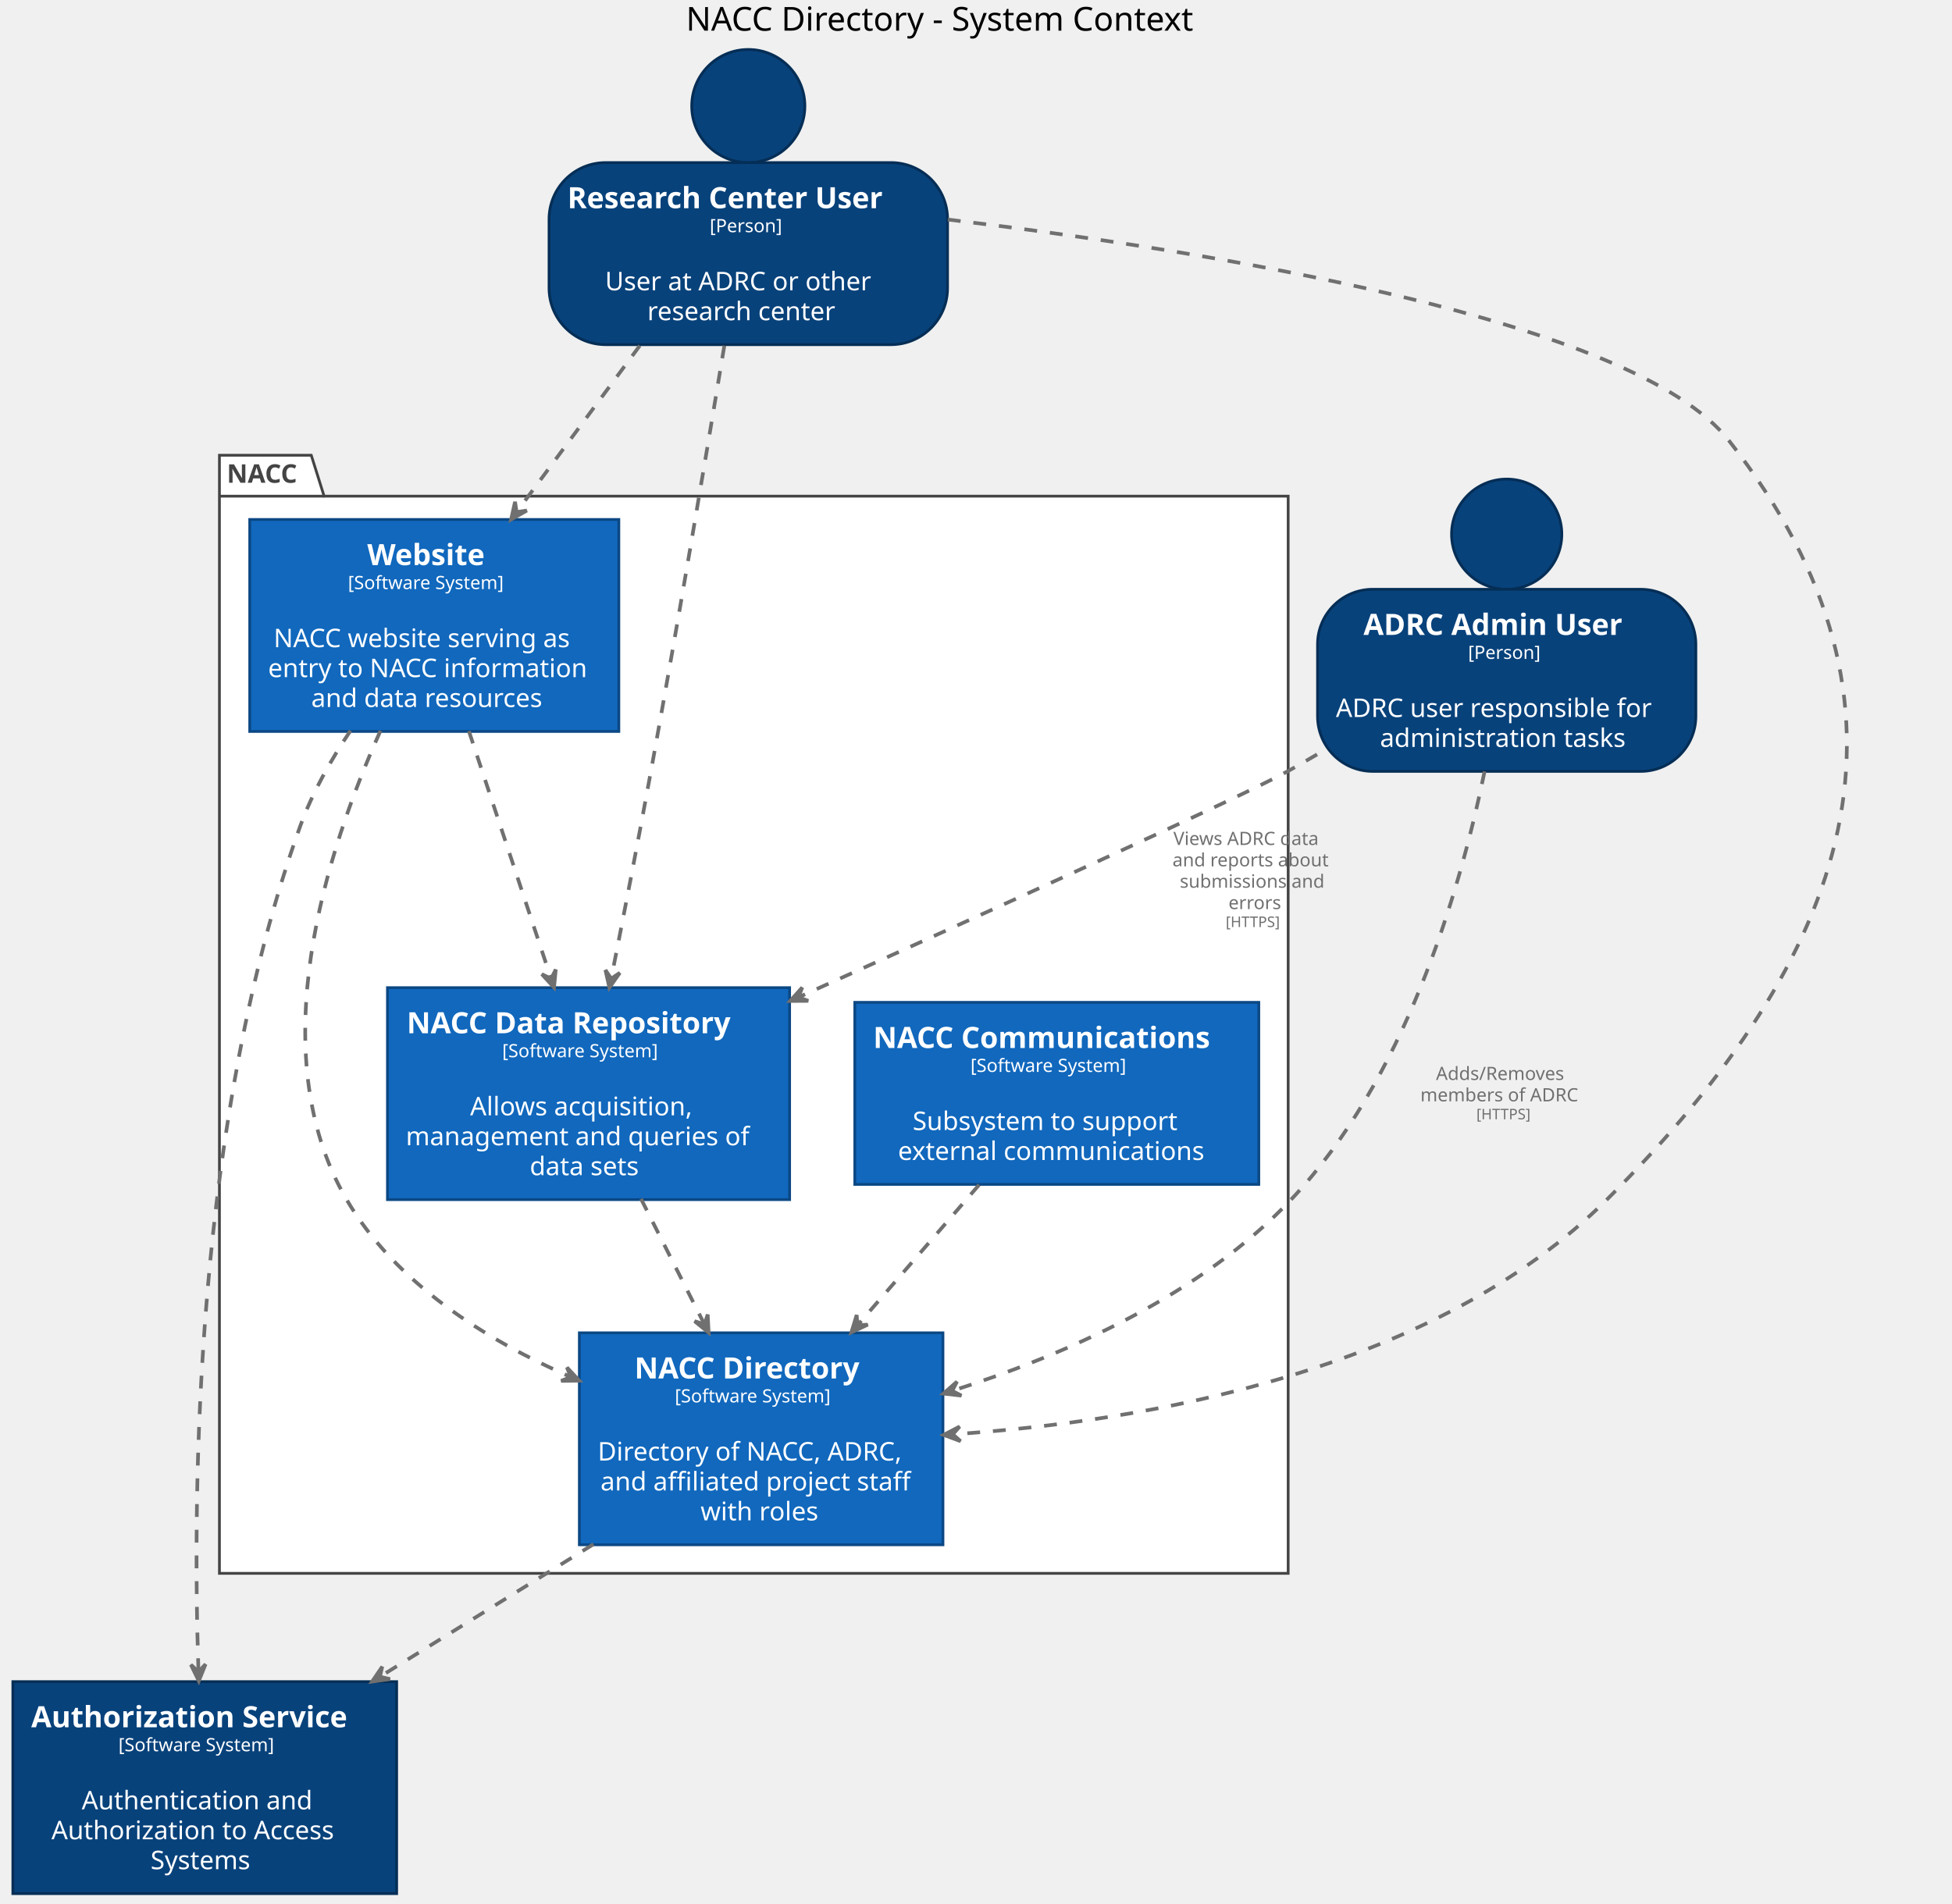
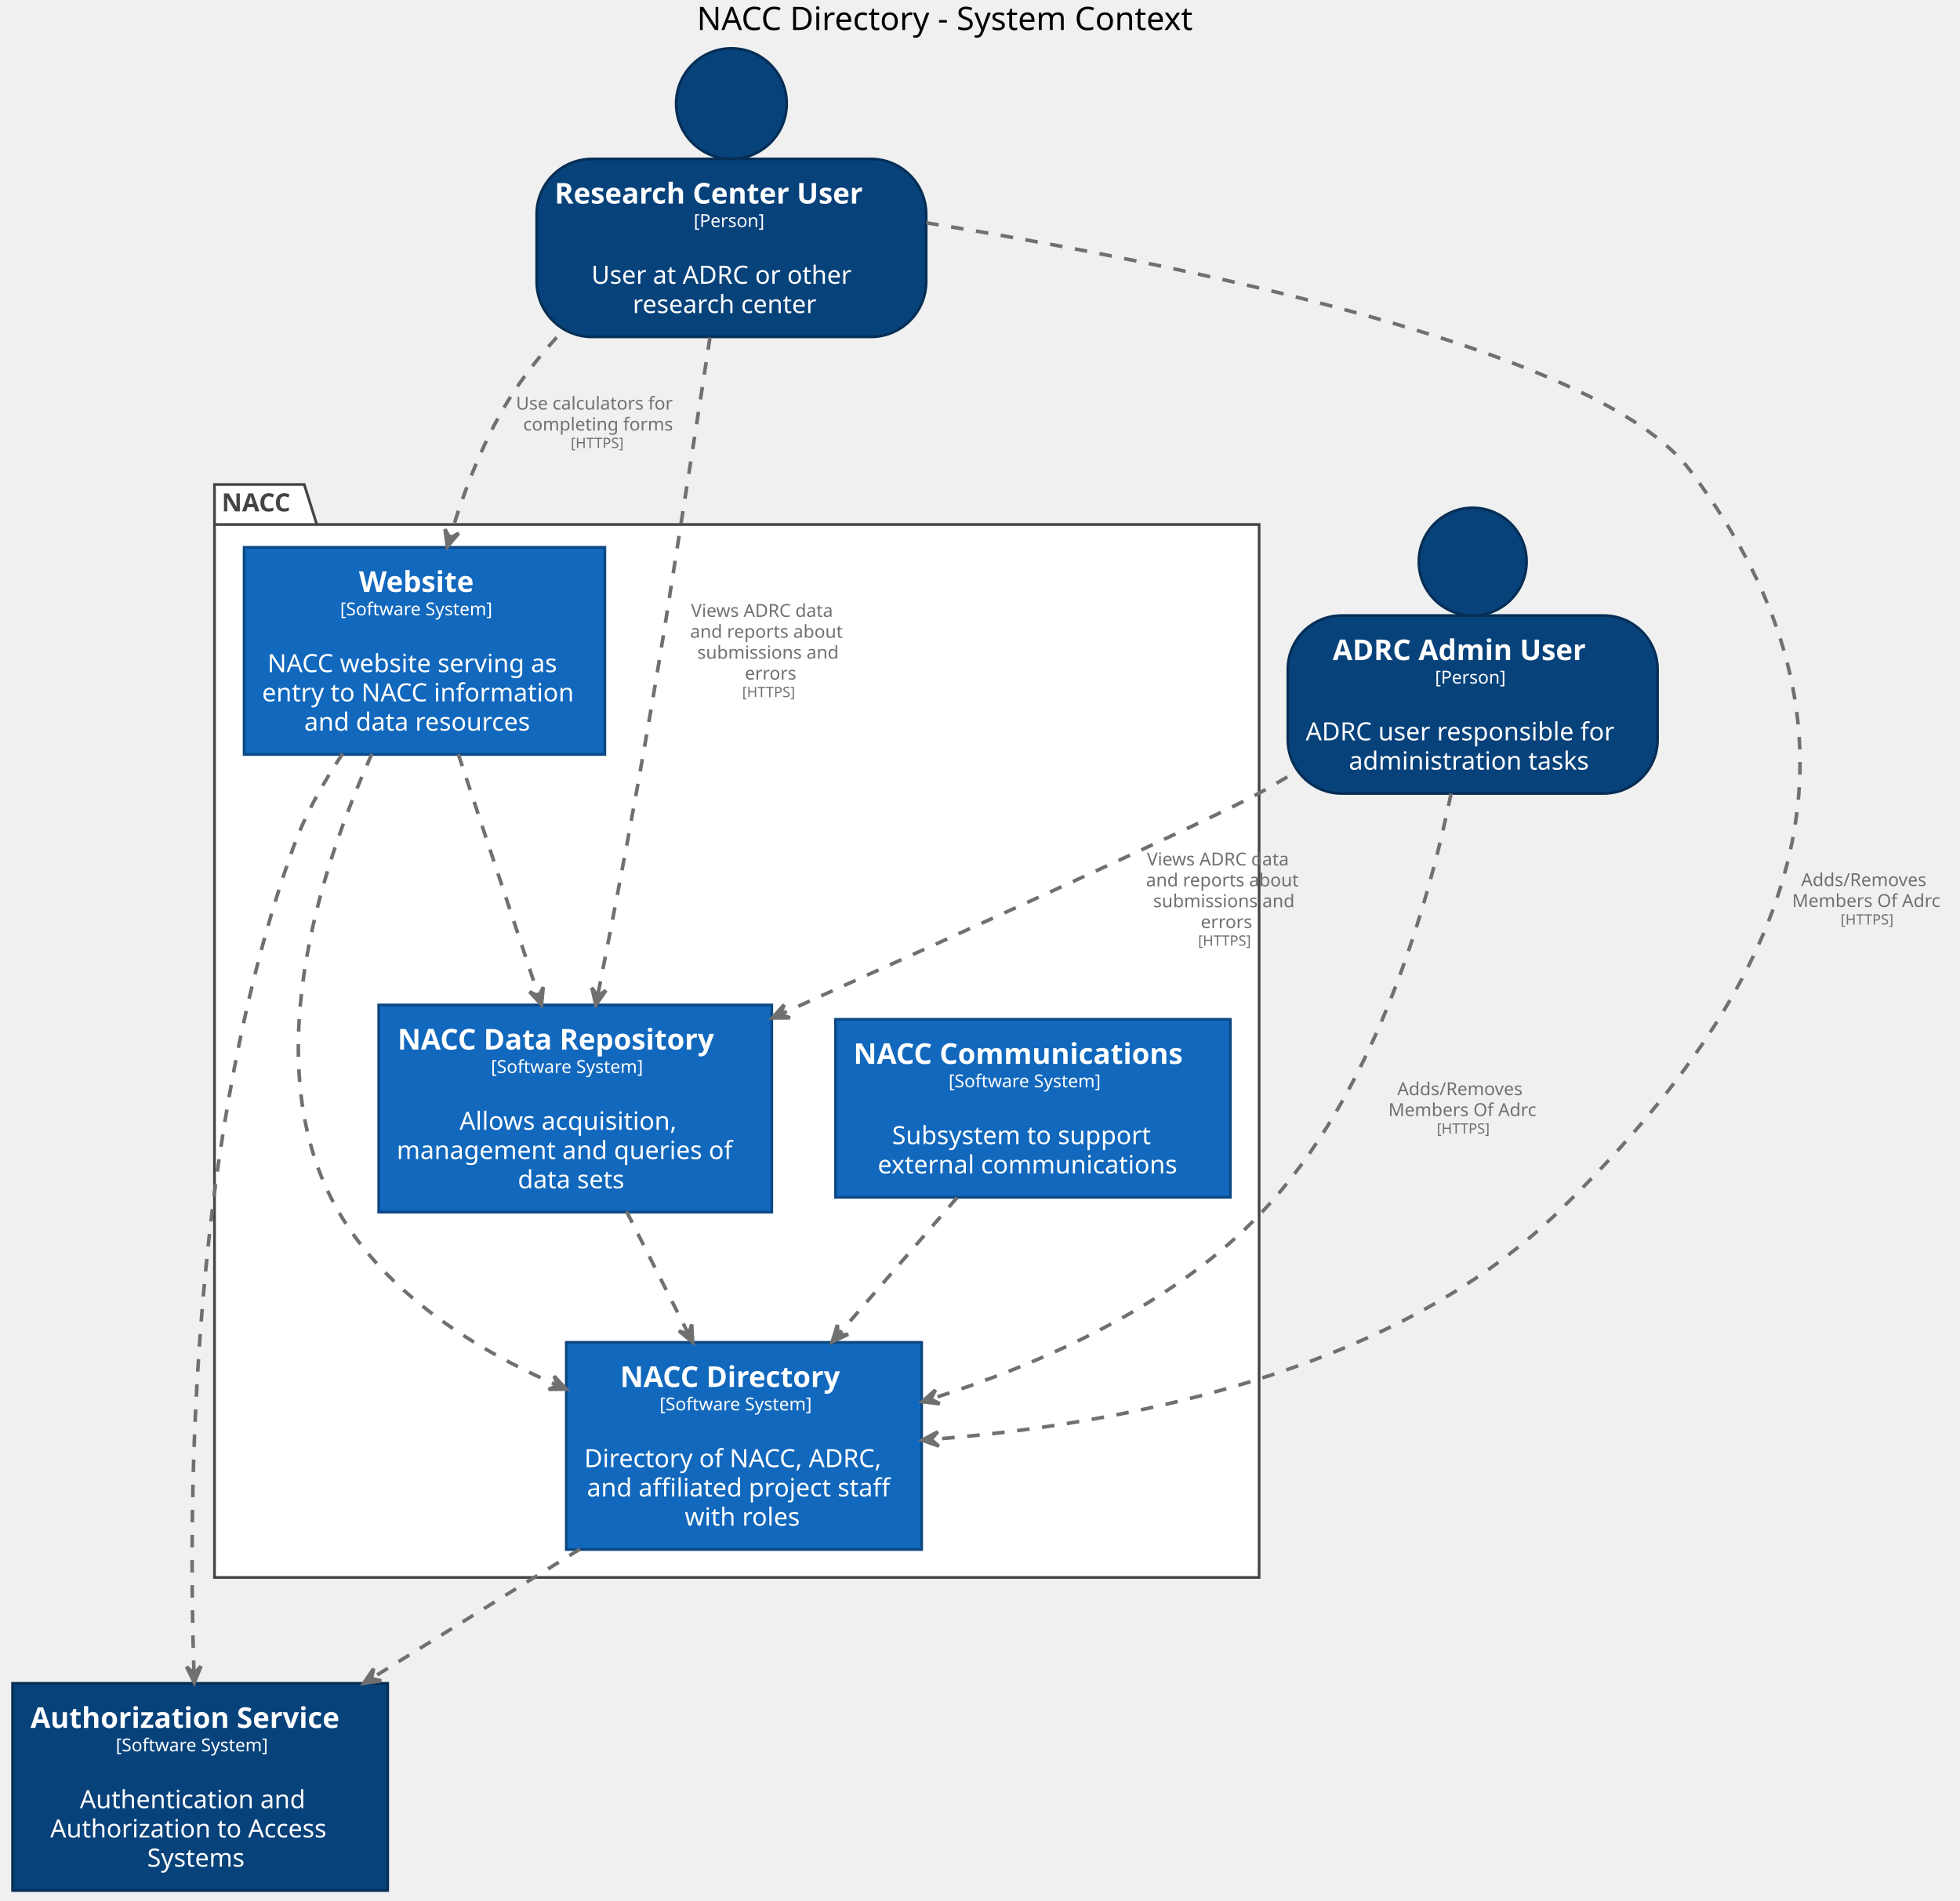
- <svg xmlns="http://www.w3.org/2000/svg" contentScriptType="application/ecmascript" contentStyleType="text/css" height="1037px" preserveAspectRatio="none" style="width:1063px;height:1037px;background:#FFFFFF;" version="1.1" viewBox="0 0 1063 1037" width="1063px" zoomAndPan="magnify">
+ <svg xmlns="http://www.w3.org/2000/svg" contentScriptType="application/ecmascript" contentStyleType="text/css" height="1059px" preserveAspectRatio="none" style="width:1092px;height:1059px;background:#FFFFFF;" version="1.1" viewBox="0 0 1092 1059" width="1092px" zoomAndPan="magnify">
  <defs />
  <g>
-     <text fill="#000000" font-family="sans-serif" font-size="18" lengthAdjust="spacing" textLength="303" x="373.575" y="16.708">NACC Directory - System Context</text>
-     <polygon fill="#FFFFFF" points="119.5,247.953,169.5,247.953,176.5,270.25,701.5,270.25,701.5,856.953,119.5,856.953,119.5,247.953" style="stroke:#444444;stroke-width:1.5;" />
-     <line style="stroke:#444444;stroke-width:1.5;" x1="119.5" x2="176.5" y1="270.25" y2="270.25" />
-     <text fill="#444444" font-family="sans-serif" font-size="14" font-weight="bold" lengthAdjust="spacing" textLength="44" x="123.5" y="262.948">NACC</text>
-     <rect fill="#1168BD" height="115.453" style="stroke:#0B4884;stroke-width:1.5;" width="198" x="315.5" y="725.953" />
-     <text fill="#FFFFFF" font-family="sans-serif" font-size="16" font-weight="bold" lengthAdjust="spacing" textLength="138" x="345.5" y="750.805">NACC Directory</text>
-     <text fill="#FFFFFF" font-family="sans-serif" font-size="10" lengthAdjust="spacing" textLength="94" x="367.5" y="763.86">[Software System]</text>
-     <text fill="#FFFFFF" font-family="sans-serif" font-size="14" lengthAdjust="spacing" textLength="0" x="416.5" y="779.214" />
-     <text fill="#FFFFFF" font-family="sans-serif" font-size="14" lengthAdjust="spacing" textLength="174" x="325.5" y="795.511">Directory of NACC, ADRC,</text>
-     <text fill="#FFFFFF" font-family="sans-serif" font-size="14" lengthAdjust="spacing" textLength="171" x="327" y="811.808">and affiliated project staff</text>
-     <text fill="#FFFFFF" font-family="sans-serif" font-size="14" lengthAdjust="spacing" textLength="66" x="381.5" y="828.105">with roles</text>
-     <rect fill="#1168BD" height="115.453" style="stroke:#0B4884;stroke-width:1.5;" width="219" x="211" y="537.953" />
-     <text fill="#FFFFFF" font-family="sans-serif" font-size="16" font-weight="bold" lengthAdjust="spacing" textLength="198" x="221.5" y="562.805">NACC Data Repository</text>
-     <text fill="#FFFFFF" font-family="sans-serif" font-size="10" lengthAdjust="spacing" textLength="94" x="273.5" y="575.86">[Software System]</text>
-     <text fill="#FFFFFF" font-family="sans-serif" font-size="14" lengthAdjust="spacing" textLength="0" x="322.5" y="591.214" />
-     <text fill="#FFFFFF" font-family="sans-serif" font-size="14" lengthAdjust="spacing" textLength="125" x="256" y="607.511">Allows acquisition,</text>
-     <text fill="#FFFFFF" font-family="sans-serif" font-size="14" lengthAdjust="spacing" textLength="195" x="221" y="623.808">management and queries of</text>
-     <text fill="#FFFFFF" font-family="sans-serif" font-size="14" lengthAdjust="spacing" textLength="64" x="288.5" y="640.105">data sets</text>
-     <rect fill="#1168BD" height="99.156" style="stroke:#0B4884;stroke-width:1.5;" width="220" x="465.5" y="545.953" />
-     <text fill="#FFFFFF" font-family="sans-serif" font-size="16" font-weight="bold" lengthAdjust="spacing" textLength="200" x="475.5" y="570.805">NACC Communications</text>
-     <text fill="#FFFFFF" font-family="sans-serif" font-size="10" lengthAdjust="spacing" textLength="94" x="528.5" y="583.86">[Software System]</text>
-     <text fill="#FFFFFF" font-family="sans-serif" font-size="14" lengthAdjust="spacing" textLength="0" x="577.5" y="599.214" />
-     <text fill="#FFFFFF" font-family="sans-serif" font-size="14" lengthAdjust="spacing" textLength="153" x="497" y="615.511">Subsystem to support</text>
-     <text fill="#FFFFFF" font-family="sans-serif" font-size="14" lengthAdjust="spacing" textLength="173" x="489" y="631.808">external communications</text>
-     <rect fill="#1168BD" height="115.453" style="stroke:#0B4884;stroke-width:1.5;" width="201" x="136" y="282.953" />
-     <text fill="#FFFFFF" font-family="sans-serif" font-size="16" font-weight="bold" lengthAdjust="spacing" textLength="73" x="200" y="307.805">Website</text>
-     <text fill="#FFFFFF" font-family="sans-serif" font-size="10" lengthAdjust="spacing" textLength="94" x="189.5" y="320.86">[Software System]</text>
-     <text fill="#FFFFFF" font-family="sans-serif" font-size="14" lengthAdjust="spacing" textLength="0" x="238.5" y="336.214" />
-     <text fill="#FFFFFF" font-family="sans-serif" font-size="14" lengthAdjust="spacing" textLength="171" x="149" y="352.511">NACC website serving as</text>
-     <text fill="#FFFFFF" font-family="sans-serif" font-size="14" lengthAdjust="spacing" textLength="177" x="146" y="368.808">entry to NACC information</text>
-     <text fill="#FFFFFF" font-family="sans-serif" font-size="14" lengthAdjust="spacing" textLength="134" x="169.5" y="385.104">and data resources</text>
-     <rect fill="#08427B" height="115.453" style="stroke:#052E56;stroke-width:1.5;" width="209" x="7" y="915.953" />
-     <text fill="#FFFFFF" font-family="sans-serif" font-size="16" font-weight="bold" lengthAdjust="spacing" textLength="189" x="17" y="940.805">Authorization Service</text>
-     <text fill="#FFFFFF" font-family="sans-serif" font-size="10" lengthAdjust="spacing" textLength="94" x="64.5" y="953.86">[Software System]</text>
-     <text fill="#FFFFFF" font-family="sans-serif" font-size="14" lengthAdjust="spacing" textLength="0" x="113.5" y="969.214" />
-     <text fill="#FFFFFF" font-family="sans-serif" font-size="14" lengthAdjust="spacing" textLength="130" x="44.5" y="985.511">Authentication and</text>
-     <text fill="#FFFFFF" font-family="sans-serif" font-size="14" lengthAdjust="spacing" textLength="163" x="28" y="1001.808">Authorization to Access</text>
-     <text fill="#FFFFFF" font-family="sans-serif" font-size="14" lengthAdjust="spacing" textLength="59" x="82" y="1018.105">Systems</text>
+     <text fill="#000000" font-family="sans-serif" font-size="18" lengthAdjust="spacing" textLength="303" x="388.25" y="16.708">NACC Directory - System Context</text>
+     <polygon fill="#FFFFFF" points="119.5,269.953,169.5,269.953,176.5,292.25,701.5,292.25,701.5,878.953,119.5,878.953,119.5,269.953" style="stroke:#444444;stroke-width:1.5;" />
+     <line style="stroke:#444444;stroke-width:1.5;" x1="119.5" x2="176.5" y1="292.25" y2="292.25" />
+     <text fill="#444444" font-family="sans-serif" font-size="14" font-weight="bold" lengthAdjust="spacing" textLength="44" x="123.5" y="284.948">NACC</text>
+     <rect fill="#1168BD" height="115.453" style="stroke:#0B4884;stroke-width:1.5;" width="198" x="315.5" y="747.953" />
+     <text fill="#FFFFFF" font-family="sans-serif" font-size="16" font-weight="bold" lengthAdjust="spacing" textLength="138" x="345.5" y="772.805">NACC Directory</text>
+     <text fill="#FFFFFF" font-family="sans-serif" font-size="10" lengthAdjust="spacing" textLength="94" x="367.5" y="785.86">[Software System]</text>
+     <text fill="#FFFFFF" font-family="sans-serif" font-size="14" lengthAdjust="spacing" textLength="0" x="416.5" y="801.214" />
+     <text fill="#FFFFFF" font-family="sans-serif" font-size="14" lengthAdjust="spacing" textLength="174" x="325.5" y="817.511">Directory of NACC, ADRC,</text>
+     <text fill="#FFFFFF" font-family="sans-serif" font-size="14" lengthAdjust="spacing" textLength="171" x="327" y="833.808">and affiliated project staff</text>
+     <text fill="#FFFFFF" font-family="sans-serif" font-size="14" lengthAdjust="spacing" textLength="66" x="381.5" y="850.105">with roles</text>
+     <rect fill="#1168BD" height="115.453" style="stroke:#0B4884;stroke-width:1.5;" width="219" x="211" y="559.953" />
+     <text fill="#FFFFFF" font-family="sans-serif" font-size="16" font-weight="bold" lengthAdjust="spacing" textLength="198" x="221.5" y="584.805">NACC Data Repository</text>
+     <text fill="#FFFFFF" font-family="sans-serif" font-size="10" lengthAdjust="spacing" textLength="94" x="273.5" y="597.86">[Software System]</text>
+     <text fill="#FFFFFF" font-family="sans-serif" font-size="14" lengthAdjust="spacing" textLength="0" x="322.5" y="613.214" />
+     <text fill="#FFFFFF" font-family="sans-serif" font-size="14" lengthAdjust="spacing" textLength="125" x="256" y="629.511">Allows acquisition,</text>
+     <text fill="#FFFFFF" font-family="sans-serif" font-size="14" lengthAdjust="spacing" textLength="195" x="221" y="645.808">management and queries of</text>
+     <text fill="#FFFFFF" font-family="sans-serif" font-size="14" lengthAdjust="spacing" textLength="64" x="288.5" y="662.105">data sets</text>
+     <rect fill="#1168BD" height="99.156" style="stroke:#0B4884;stroke-width:1.5;" width="220" x="465.5" y="567.953" />
+     <text fill="#FFFFFF" font-family="sans-serif" font-size="16" font-weight="bold" lengthAdjust="spacing" textLength="200" x="475.5" y="592.805">NACC Communications</text>
+     <text fill="#FFFFFF" font-family="sans-serif" font-size="10" lengthAdjust="spacing" textLength="94" x="528.5" y="605.86">[Software System]</text>
+     <text fill="#FFFFFF" font-family="sans-serif" font-size="14" lengthAdjust="spacing" textLength="0" x="577.5" y="621.214" />
+     <text fill="#FFFFFF" font-family="sans-serif" font-size="14" lengthAdjust="spacing" textLength="153" x="497" y="637.511">Subsystem to support</text>
+     <text fill="#FFFFFF" font-family="sans-serif" font-size="14" lengthAdjust="spacing" textLength="173" x="489" y="653.808">external communications</text>
+     <rect fill="#1168BD" height="115.453" style="stroke:#0B4884;stroke-width:1.5;" width="201" x="136" y="304.953" />
+     <text fill="#FFFFFF" font-family="sans-serif" font-size="16" font-weight="bold" lengthAdjust="spacing" textLength="73" x="200" y="329.805">Website</text>
+     <text fill="#FFFFFF" font-family="sans-serif" font-size="10" lengthAdjust="spacing" textLength="94" x="189.5" y="342.86">[Software System]</text>
+     <text fill="#FFFFFF" font-family="sans-serif" font-size="14" lengthAdjust="spacing" textLength="0" x="238.5" y="358.214" />
+     <text fill="#FFFFFF" font-family="sans-serif" font-size="14" lengthAdjust="spacing" textLength="171" x="149" y="374.511">NACC website serving as</text>
+     <text fill="#FFFFFF" font-family="sans-serif" font-size="14" lengthAdjust="spacing" textLength="177" x="146" y="390.808">entry to NACC information</text>
+     <text fill="#FFFFFF" font-family="sans-serif" font-size="14" lengthAdjust="spacing" textLength="134" x="169.5" y="407.104">and data resources</text>
+     <rect fill="#08427B" height="115.453" style="stroke:#052E56;stroke-width:1.5;" width="209" x="7" y="937.953" />
+     <text fill="#FFFFFF" font-family="sans-serif" font-size="16" font-weight="bold" lengthAdjust="spacing" textLength="189" x="17" y="962.805">Authorization Service</text>
+     <text fill="#FFFFFF" font-family="sans-serif" font-size="10" lengthAdjust="spacing" textLength="94" x="64.5" y="975.86">[Software System]</text>
+     <text fill="#FFFFFF" font-family="sans-serif" font-size="14" lengthAdjust="spacing" textLength="0" x="113.5" y="991.214" />
+     <text fill="#FFFFFF" font-family="sans-serif" font-size="14" lengthAdjust="spacing" textLength="130" x="44.5" y="1007.511">Authentication and</text>
+     <text fill="#FFFFFF" font-family="sans-serif" font-size="14" lengthAdjust="spacing" textLength="163" x="28" y="1023.808">Authorization to Access</text>
+     <text fill="#FFFFFF" font-family="sans-serif" font-size="14" lengthAdjust="spacing" textLength="59" x="82" y="1040.104">Systems</text>
    <ellipse cx="407.5" cy="57.757" fill="#08427B" rx="30.804" ry="30.804" style="stroke:#052E56;stroke-width:1.5;" />
    <rect fill="#08427B" height="99.156" rx="30.804" ry="30.804" style="stroke:#052E56;stroke-width:1.5;" width="217" x="299" y="88.561" />
    <text fill="#FFFFFF" font-family="sans-serif" font-size="16" font-weight="bold" lengthAdjust="spacing" textLength="197" x="309" y="113.413">Research Center User</text>
    <text fill="#FFFFFF" font-family="sans-serif" font-size="10" lengthAdjust="spacing" textLength="42" x="386.5" y="126.469">[Person]</text>
    <text fill="#FFFFFF" font-family="sans-serif" font-size="14" lengthAdjust="spacing" textLength="0" x="409.5" y="141.822" />
    <text fill="#FFFFFF" font-family="sans-serif" font-size="14" lengthAdjust="spacing" textLength="152" x="329.5" y="158.119">User at ADRC or other</text>
    <text fill="#FFFFFF" font-family="sans-serif" font-size="14" lengthAdjust="spacing" textLength="110" x="352.5" y="174.416">research center</text>
-     <ellipse cx="820.5" cy="290.966" fill="#08427B" rx="30.013" ry="30.013" style="stroke:#052E56;stroke-width:1.5;" />
-     <rect fill="#08427B" height="99.156" rx="30.013" ry="30.013" style="stroke:#052E56;stroke-width:1.5;" width="206" x="717.5" y="320.98" />
-     <text fill="#FFFFFF" font-family="sans-serif" font-size="16" font-weight="bold" lengthAdjust="spacing" textLength="156" x="742.5" y="345.831">ADRC Admin User</text>
-     <text fill="#FFFFFF" font-family="sans-serif" font-size="10" lengthAdjust="spacing" textLength="42" x="799.5" y="358.887">[Person]</text>
-     <text fill="#FFFFFF" font-family="sans-serif" font-size="14" lengthAdjust="spacing" textLength="0" x="822.5" y="374.24" />
-     <text fill="#FFFFFF" font-family="sans-serif" font-size="14" lengthAdjust="spacing" textLength="182" x="727.5" y="390.537">ADRC user responsible for</text>
-     <text fill="#FFFFFF" font-family="sans-serif" font-size="14" lengthAdjust="spacing" textLength="138" x="751.5" y="406.834">administration tasks</text>
-     <path d="M255.35,398.233 C268.64,438.273 286.44,491.863 300.07,532.923 " fill="none" id="Website-to-NACCDataRepository" style="stroke:#707070;stroke-width:2.0;stroke-dasharray:7.0,7.0;" />
-     <polygon fill="#707070" points="301.71,537.863,302.65,528.059,300.125,533.121,295.063,530.596,301.71,537.863" style="stroke:#707070;stroke-width:2.0;" />
-     <text fill="#000000" font-family="sans-serif" font-size="10" lengthAdjust="spacing" textLength="0" x="294.5" y="482.735" />
-     <path d="M207.18,398.083 C177.59,463.793 142.34,573.303 188.5,652.953 C215.08,698.813 264.7,729.833 310.7,749.983 " fill="none" id="Website-to-NACCDirectory" style="stroke:#707070;stroke-width:2.0;stroke-dasharray:7.0,7.0;" />
-     <polygon fill="#707070" points="315.42,752.013,308.731,744.784,310.827,750.038,305.572,752.133,315.42,752.013" style="stroke:#707070;stroke-width:2.0;" />
-     <text fill="#000000" font-family="sans-serif" font-size="10" lengthAdjust="spacing" textLength="0" x="192.5" y="599.235" />
-     <path d="M348.41,188.273 C326.42,217.983 301.85,251.183 281.34,278.883 " fill="none" id="ResearchCenterUser-to-Website" style="stroke:#707070;stroke-width:2.0;stroke-dasharray:7.0,7.0;" />
-     <polygon fill="#707070" points="278.34,282.933,286.91,278.079,281.315,278.914,280.479,273.32,278.34,282.933" style="stroke:#707070;stroke-width:2.0;" />
-     <text fill="#000000" font-family="sans-serif" font-size="10" lengthAdjust="spacing" textLength="0" x="325.5" y="228.235" />
-     <path d="M516.17,119.573 C656.71,136.463 889.68,173.823 941.5,239.953 C1056.15,386.263 1007.08,521.653 875.5,652.953 C780.88,747.363 623.27,774.263 519.11,781.213 " fill="none" id="ResearchCenterUser-to-NACCDirectory" style="stroke:#707070;stroke-width:2.0;stroke-dasharray:7.0,7.0;" />
-     <polygon fill="#707070" points="513.88,781.553,523.113,784.981,518.87,781.24,522.611,776.996,513.88,781.553" style="stroke:#707070;stroke-width:2.0;" />
-     <text fill="#000000" font-family="sans-serif" font-size="10" lengthAdjust="spacing" textLength="0" x="1004.5" y="482.735" />
-     <path d="M394.46,188.253 C384.04,251.233 368.85,341.293 354.5,419.953 C347.66,457.423 339.52,499.313 332.91,532.653 " fill="none" id="ResearchCenterUser-to-NACCDataRepository" style="stroke:#707070;stroke-width:2.0;stroke-dasharray:7.0,7.0;" />
-     <polygon fill="#707070" points="331.87,537.933,337.539,529.88,332.84,533.028,329.691,528.328,331.87,537.933" style="stroke:#707070;stroke-width:2.0;" />
-     <text fill="#000000" font-family="sans-serif" font-size="10" lengthAdjust="spacing" textLength="0" x="389.5" y="344.235" />
-     <path d="M808.46,420.203 C794.2,489.213 764.23,588.333 703.5,652.953 C654.24,705.363 579.86,738.023 518.89,757.443 " fill="none" id="ADRCAdminUser-to-NACCDirectory" style="stroke:#707070;stroke-width:2.0;stroke-dasharray:7.0,7.0;" />
-     <polygon fill="#707070" points="513.78,759.043,523.565,760.16,518.55,757.544,521.166,752.528,513.78,759.043" style="stroke:#707070;stroke-width:2.0;" />
-     <text fill="#707070" font-family="sans-serif" font-size="10" lengthAdjust="spacing" textLength="73" x="782" y="588.235">Adds/Removes</text>
-     <text fill="#707070" font-family="sans-serif" font-size="10" lengthAdjust="spacing" textLength="93" x="773.5" y="599.876">members of ADRC</text>
-     <text fill="#707070" font-family="sans-serif" font-size="8" lengthAdjust="spacing" textLength="32" x="804" y="609.66">[HTTPS]</text>
-     <path d="M717.24,410.913 C711.96,414.043 706.69,417.073 701.5,419.953 C676.42,433.863 537.73,496.823 434.88,543.143 " fill="none" id="ADRCAdminUser-to-NACCDataRepository" style="stroke:#707070;stroke-width:2.0;stroke-dasharray:7.0,7.0;" />
-     <polygon fill="#707070" points="430.31,545.193,440.159,545.136,434.867,543.136,436.867,537.845,430.31,545.193" style="stroke:#707070;stroke-width:2.0;" />
-     <text fill="#707070" font-family="sans-serif" font-size="10" lengthAdjust="spacing" textLength="86" x="639" y="460.235">Views ADRC data</text>
-     <text fill="#707070" font-family="sans-serif" font-size="10" lengthAdjust="spacing" textLength="87" x="638.5" y="471.876">and reports about</text>
-     <text fill="#707070" font-family="sans-serif" font-size="10" lengthAdjust="spacing" textLength="79" x="642.5" y="483.517">submissions and</text>
-     <text fill="#707070" font-family="sans-serif" font-size="10" lengthAdjust="spacing" textLength="29" x="669" y="495.157">errors</text>
-     <text fill="#707070" font-family="sans-serif" font-size="8" lengthAdjust="spacing" textLength="32" x="667.5" y="504.941">[HTTPS]</text>
-     <path d="M349.09,653.013 C359.98,674.573 372.44,699.223 383.54,721.193 " fill="none" id="NACCDataRepository-to-NACCDirectory" style="stroke:#707070;stroke-width:2.0;stroke-dasharray:7.0,7.0;" />
-     <polygon fill="#707070" points="385.89,725.833,385.392,715.997,383.631,721.372,378.255,719.611,385.89,725.833" style="stroke:#707070;stroke-width:2.0;" />
-     <text fill="#000000" font-family="sans-serif" font-size="10" lengthAdjust="spacing" textLength="0" x="373.5" y="693.235" />
-     <path d="M323.18,841.113 C286.51,863.863 244.22,890.103 207.13,913.113 " fill="none" id="NACCDirectory-to-AuthorizationService" style="stroke:#707070;stroke-width:2.0;stroke-dasharray:7.0,7.0;" />
-     <polygon fill="#707070" points="202.63,915.903,212.386,914.555,206.878,913.266,208.167,907.758,202.63,915.903" style="stroke:#707070;stroke-width:2.0;" />
-     <text fill="#000000" font-family="sans-serif" font-size="10" lengthAdjust="spacing" textLength="0" x="266.5" y="883.235" />
-     <path d="M533.2,645.323 C512.95,668.723 488.5,696.963 467.06,721.733 " fill="none" id="NACCCommunications-to-NACCDirectory" style="stroke:#707070;stroke-width:2.0;stroke-dasharray:7.0,7.0;" />
-     <polygon fill="#707070" points="463.65,725.673,472.569,721.495,466.926,721.896,466.526,716.253,463.65,725.673" style="stroke:#707070;stroke-width:2.0;" />
-     <text fill="#000000" font-family="sans-serif" font-size="10" lengthAdjust="spacing" textLength="0" x="503.5" y="693.235" />
-     <path d="M190.86,397.993 C180.16,413.953 170,431.903 163.5,449.953 C106.44,608.363 104.65,810.163 108.08,910.293 " fill="none" id="Website-to-AuthorizationService" style="stroke:#707070;stroke-width:2.0;stroke-dasharray:7.0,7.0;" />
-     <polygon fill="#707070" points="108.26,915.573,111.948,906.441,108.088,910.576,103.953,906.716,108.26,915.573" style="stroke:#707070;stroke-width:2.0;" />
-     <text fill="#000000" font-family="sans-serif" font-size="10" lengthAdjust="spacing" textLength="0" x="118.5" y="693.235" />
+     <ellipse cx="820.5" cy="312.966" fill="#08427B" rx="30.013" ry="30.013" style="stroke:#052E56;stroke-width:1.5;" />
+     <rect fill="#08427B" height="99.156" rx="30.013" ry="30.013" style="stroke:#052E56;stroke-width:1.5;" width="206" x="717.5" y="342.98" />
+     <text fill="#FFFFFF" font-family="sans-serif" font-size="16" font-weight="bold" lengthAdjust="spacing" textLength="156" x="742.5" y="367.831">ADRC Admin User</text>
+     <text fill="#FFFFFF" font-family="sans-serif" font-size="10" lengthAdjust="spacing" textLength="42" x="799.5" y="380.887">[Person]</text>
+     <text fill="#FFFFFF" font-family="sans-serif" font-size="14" lengthAdjust="spacing" textLength="0" x="822.5" y="396.24" />
+     <text fill="#FFFFFF" font-family="sans-serif" font-size="14" lengthAdjust="spacing" textLength="182" x="727.5" y="412.537">ADRC user responsible for</text>
+     <text fill="#FFFFFF" font-family="sans-serif" font-size="14" lengthAdjust="spacing" textLength="138" x="751.5" y="428.834">administration tasks</text>
+     <path d="M255.35,420.233 C268.64,460.273 286.44,513.863 300.07,554.923 " fill="none" id="Website-to-NACCDataRepository" style="stroke:#707070;stroke-width:2.0;stroke-dasharray:7.0,7.0;" />
+     <polygon fill="#707070" points="301.71,559.863,302.65,550.059,300.125,555.121,295.063,552.596,301.71,559.863" style="stroke:#707070;stroke-width:2.0;" />
+     <text fill="#000000" font-family="sans-serif" font-size="10" lengthAdjust="spacing" textLength="0" x="294.5" y="504.735" />
+     <path d="M207.18,420.083 C177.59,485.793 142.34,595.303 188.5,674.953 C215.08,720.813 264.7,751.833 310.7,771.983 " fill="none" id="Website-to-NACCDirectory" style="stroke:#707070;stroke-width:2.0;stroke-dasharray:7.0,7.0;" />
+     <polygon fill="#707070" points="315.42,774.013,308.731,766.784,310.827,772.038,305.572,774.133,315.42,774.013" style="stroke:#707070;stroke-width:2.0;" />
+     <text fill="#000000" font-family="sans-serif" font-size="10" lengthAdjust="spacing" textLength="0" x="192.5" y="621.235" />
+     <path d="M310.16,187.983 C301.48,197.503 293.39,207.563 286.5,217.953 C270.17,242.593 258.56,273.143 250.66,299.723 " fill="none" id="ResearchCenterUser-to-Website" style="stroke:#707070;stroke-width:2.0;stroke-dasharray:7.0,7.0;" />
+     <polygon fill="#707070" points="249.23,304.633,255.59,297.113,250.63,299.833,247.91,294.873,249.23,304.633" style="stroke:#707070;stroke-width:2.0;" />
+     <text fill="#707070" font-family="sans-serif" font-size="10" lengthAdjust="spacing" textLength="90" x="287.5" y="228.235">Use calculators for</text>
+     <text fill="#707070" font-family="sans-serif" font-size="10" lengthAdjust="spacing" textLength="85" x="291.5" y="239.876">completing forms</text>
+     <text fill="#707070" font-family="sans-serif" font-size="8" lengthAdjust="spacing" textLength="32" x="318" y="249.66">[HTTPS]</text>
+     <path d="M516.09,124.143 C656.86,146.953 890.4,194.093 941.5,261.953 C1053.63,410.853 1001.99,544.853 868.5,674.953 C774.7,766.373 621.1,794.113 518.91,802.063 " fill="none" id="ResearchCenterUser-to-NACCDirectory" style="stroke:#707070;stroke-width:2.0;stroke-dasharray:7.0,7.0;" />
+     <polygon fill="#707070" points="513.78,802.453,523.052,805.773,518.766,802.082,522.458,797.795,513.78,802.453" style="stroke:#707070;stroke-width:2.0;" />
+     <text fill="#707070" font-family="sans-serif" font-size="10" lengthAdjust="spacing" textLength="73" x="1003.5" y="493.735">Adds/Removes</text>
+     <text fill="#707070" font-family="sans-serif" font-size="10" lengthAdjust="spacing" textLength="86" x="998.5" y="505.376">Members Of Adrc</text>
+     <text fill="#707070" font-family="sans-serif" font-size="8" lengthAdjust="spacing" textLength="32" x="1025.5" y="515.16">[HTTPS]</text>
+     <path d="M395.56,187.973 C392.34,209.103 388.83,231.903 385.5,252.953 C372.2,337.033 369.53,358.173 354.5,441.953 C347.77,479.443 339.63,521.333 333,554.673 " fill="none" id="ResearchCenterUser-to-NACCDataRepository" style="stroke:#707070;stroke-width:2.0;stroke-dasharray:7.0,7.0;" />
+     <polygon fill="#707070" points="331.95,559.953,337.619,551.9,332.92,555.048,329.771,550.348,331.95,559.953" style="stroke:#707070;stroke-width:2.0;" />
+     <text fill="#707070" font-family="sans-serif" font-size="10" lengthAdjust="spacing" textLength="86" x="385" y="343.735">Views ADRC data</text>
+     <text fill="#707070" font-family="sans-serif" font-size="10" lengthAdjust="spacing" textLength="87" x="384.5" y="355.376">and reports about</text>
+     <text fill="#707070" font-family="sans-serif" font-size="10" lengthAdjust="spacing" textLength="79" x="388.5" y="367.017">submissions and</text>
+     <text fill="#707070" font-family="sans-serif" font-size="10" lengthAdjust="spacing" textLength="29" x="415" y="378.657">errors</text>
+     <text fill="#707070" font-family="sans-serif" font-size="8" lengthAdjust="spacing" textLength="32" x="413.5" y="388.441">[HTTPS]</text>
+     <path d="M808.46,442.203 C794.2,511.213 764.23,610.333 703.5,674.953 C654.24,727.363 579.86,760.023 518.89,779.443 " fill="none" id="ADRCAdminUser-to-NACCDirectory" style="stroke:#707070;stroke-width:2.0;stroke-dasharray:7.0,7.0;" />
+     <polygon fill="#707070" points="513.78,781.043,523.565,782.16,518.55,779.544,521.166,774.528,513.78,781.043" style="stroke:#707070;stroke-width:2.0;" />
+     <text fill="#707070" font-family="sans-serif" font-size="10" lengthAdjust="spacing" textLength="73" x="778.5" y="610.235">Adds/Removes</text>
+     <text fill="#707070" font-family="sans-serif" font-size="10" lengthAdjust="spacing" textLength="86" x="773.5" y="621.876">Members Of Adrc</text>
+     <text fill="#707070" font-family="sans-serif" font-size="8" lengthAdjust="spacing" textLength="32" x="800.5" y="631.66">[HTTPS]</text>
+     <path d="M717.24,432.913 C711.96,436.043 706.69,439.073 701.5,441.953 C676.42,455.863 537.73,518.823 434.88,565.143 " fill="none" id="ADRCAdminUser-to-NACCDataRepository" style="stroke:#707070;stroke-width:2.0;stroke-dasharray:7.0,7.0;" />
+     <polygon fill="#707070" points="430.31,567.193,440.159,567.136,434.867,565.136,436.867,559.845,430.31,567.193" style="stroke:#707070;stroke-width:2.0;" />
+     <text fill="#707070" font-family="sans-serif" font-size="10" lengthAdjust="spacing" textLength="86" x="639" y="482.235">Views ADRC data</text>
+     <text fill="#707070" font-family="sans-serif" font-size="10" lengthAdjust="spacing" textLength="87" x="638.5" y="493.876">and reports about</text>
+     <text fill="#707070" font-family="sans-serif" font-size="10" lengthAdjust="spacing" textLength="79" x="642.5" y="505.517">submissions and</text>
+     <text fill="#707070" font-family="sans-serif" font-size="10" lengthAdjust="spacing" textLength="29" x="669" y="517.157">errors</text>
+     <text fill="#707070" font-family="sans-serif" font-size="8" lengthAdjust="spacing" textLength="32" x="667.5" y="526.941">[HTTPS]</text>
+     <path d="M349.09,675.013 C359.98,696.573 372.44,721.223 383.54,743.193 " fill="none" id="NACCDataRepository-to-NACCDirectory" style="stroke:#707070;stroke-width:2.0;stroke-dasharray:7.0,7.0;" />
+     <polygon fill="#707070" points="385.89,747.833,385.392,737.997,383.631,743.372,378.255,741.611,385.89,747.833" style="stroke:#707070;stroke-width:2.0;" />
+     <text fill="#000000" font-family="sans-serif" font-size="10" lengthAdjust="spacing" textLength="0" x="373.5" y="715.235" />
+     <path d="M323.18,863.113 C286.51,885.863 244.22,912.103 207.13,935.113 " fill="none" id="NACCDirectory-to-AuthorizationService" style="stroke:#707070;stroke-width:2.0;stroke-dasharray:7.0,7.0;" />
+     <polygon fill="#707070" points="202.63,937.903,212.386,936.555,206.878,935.266,208.167,929.758,202.63,937.903" style="stroke:#707070;stroke-width:2.0;" />
+     <text fill="#000000" font-family="sans-serif" font-size="10" lengthAdjust="spacing" textLength="0" x="266.5" y="905.235" />
+     <path d="M533.2,667.323 C512.95,690.723 488.5,718.963 467.06,743.733 " fill="none" id="NACCCommunications-to-NACCDirectory" style="stroke:#707070;stroke-width:2.0;stroke-dasharray:7.0,7.0;" />
+     <polygon fill="#707070" points="463.65,747.673,472.569,743.495,466.926,743.896,466.526,738.253,463.65,747.673" style="stroke:#707070;stroke-width:2.0;" />
+     <text fill="#000000" font-family="sans-serif" font-size="10" lengthAdjust="spacing" textLength="0" x="503.5" y="715.235" />
+     <path d="M190.86,419.993 C180.16,435.953 170,453.903 163.5,471.953 C106.44,630.363 104.65,832.163 108.08,932.293 " fill="none" id="Website-to-AuthorizationService" style="stroke:#707070;stroke-width:2.0;stroke-dasharray:7.0,7.0;" />
+     <polygon fill="#707070" points="108.26,937.573,111.948,928.441,108.088,932.576,103.953,928.716,108.26,937.573" style="stroke:#707070;stroke-width:2.0;" />
+     <text fill="#000000" font-family="sans-serif" font-size="10" lengthAdjust="spacing" textLength="0" x="118.5" y="715.235" />
  </g>
</svg>
